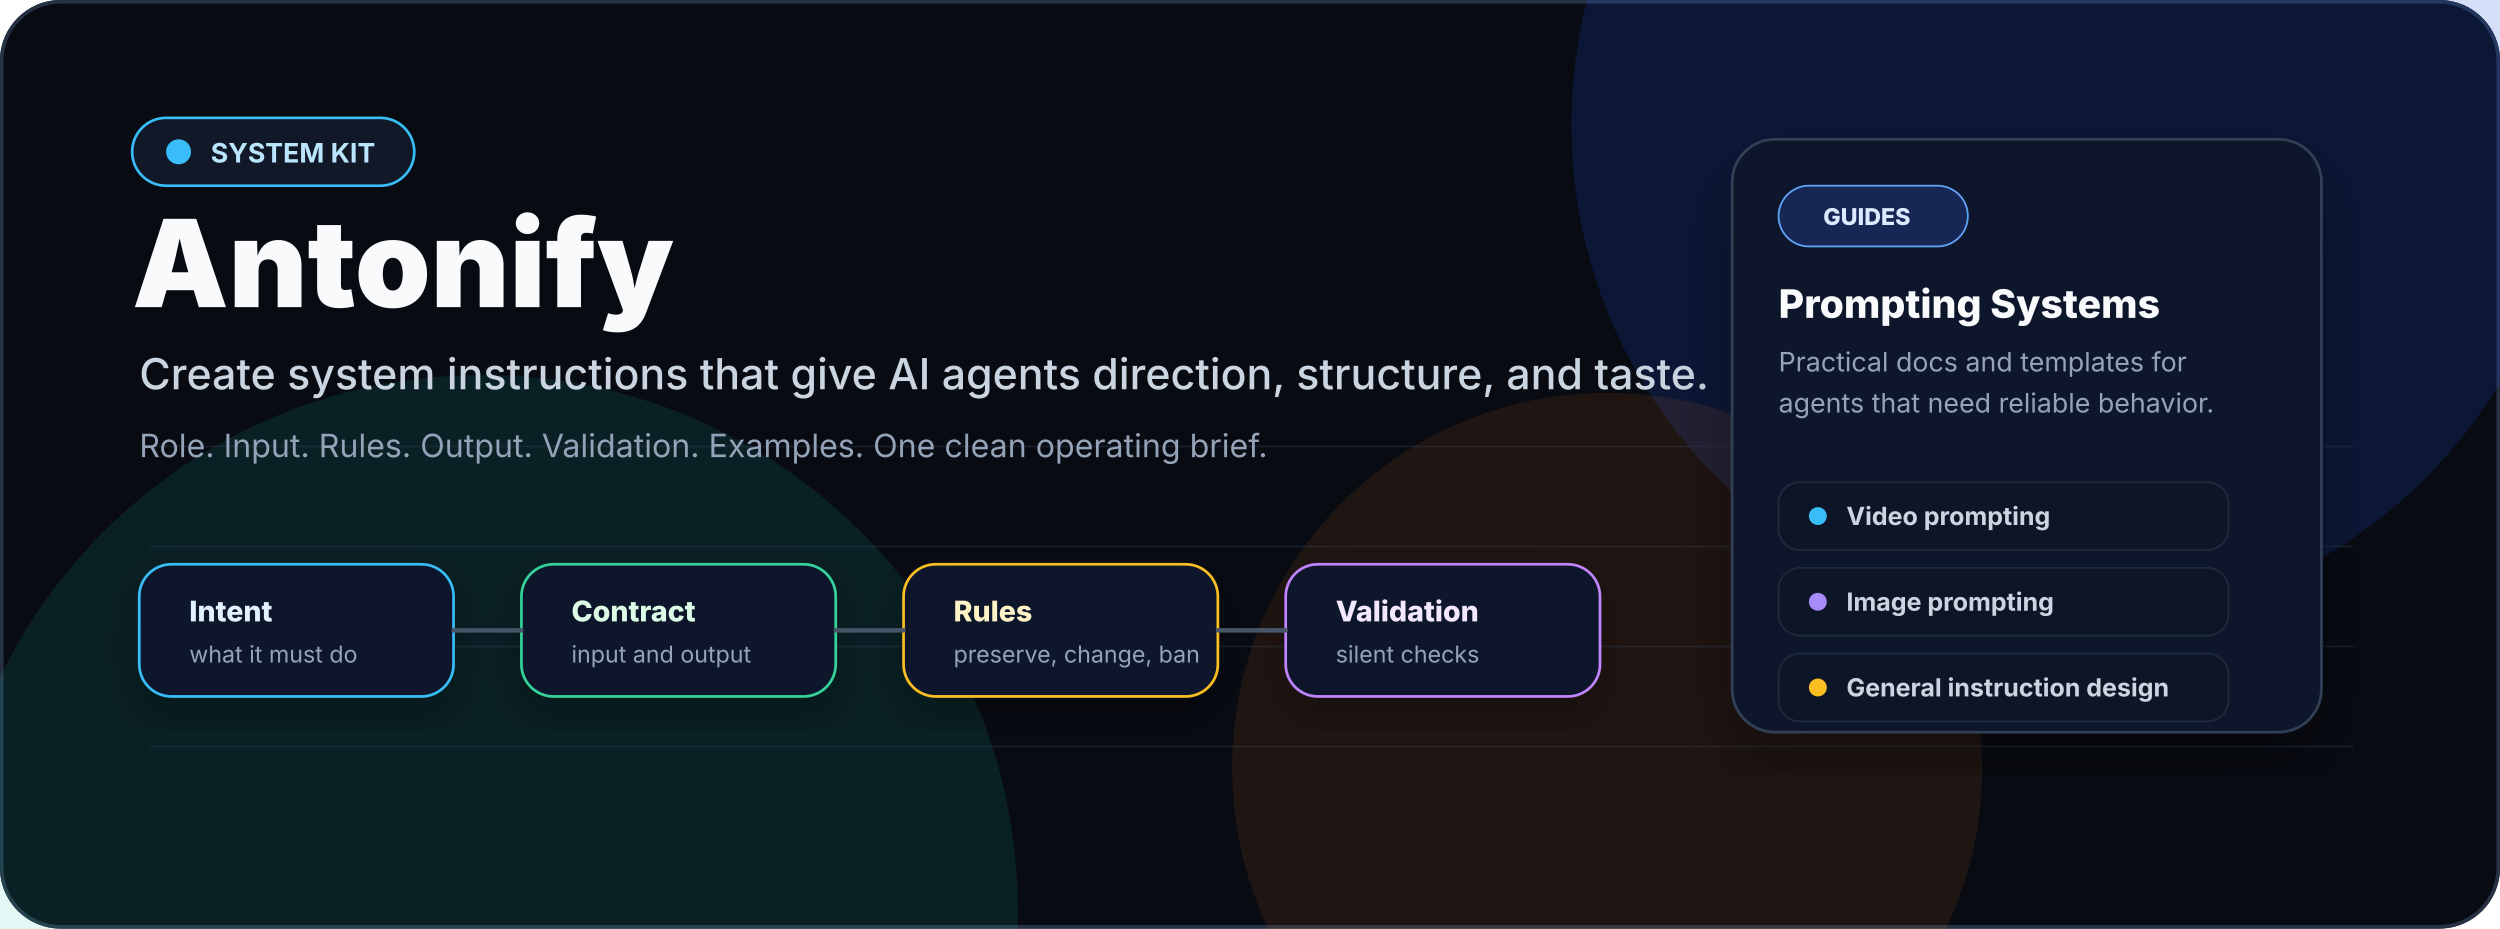
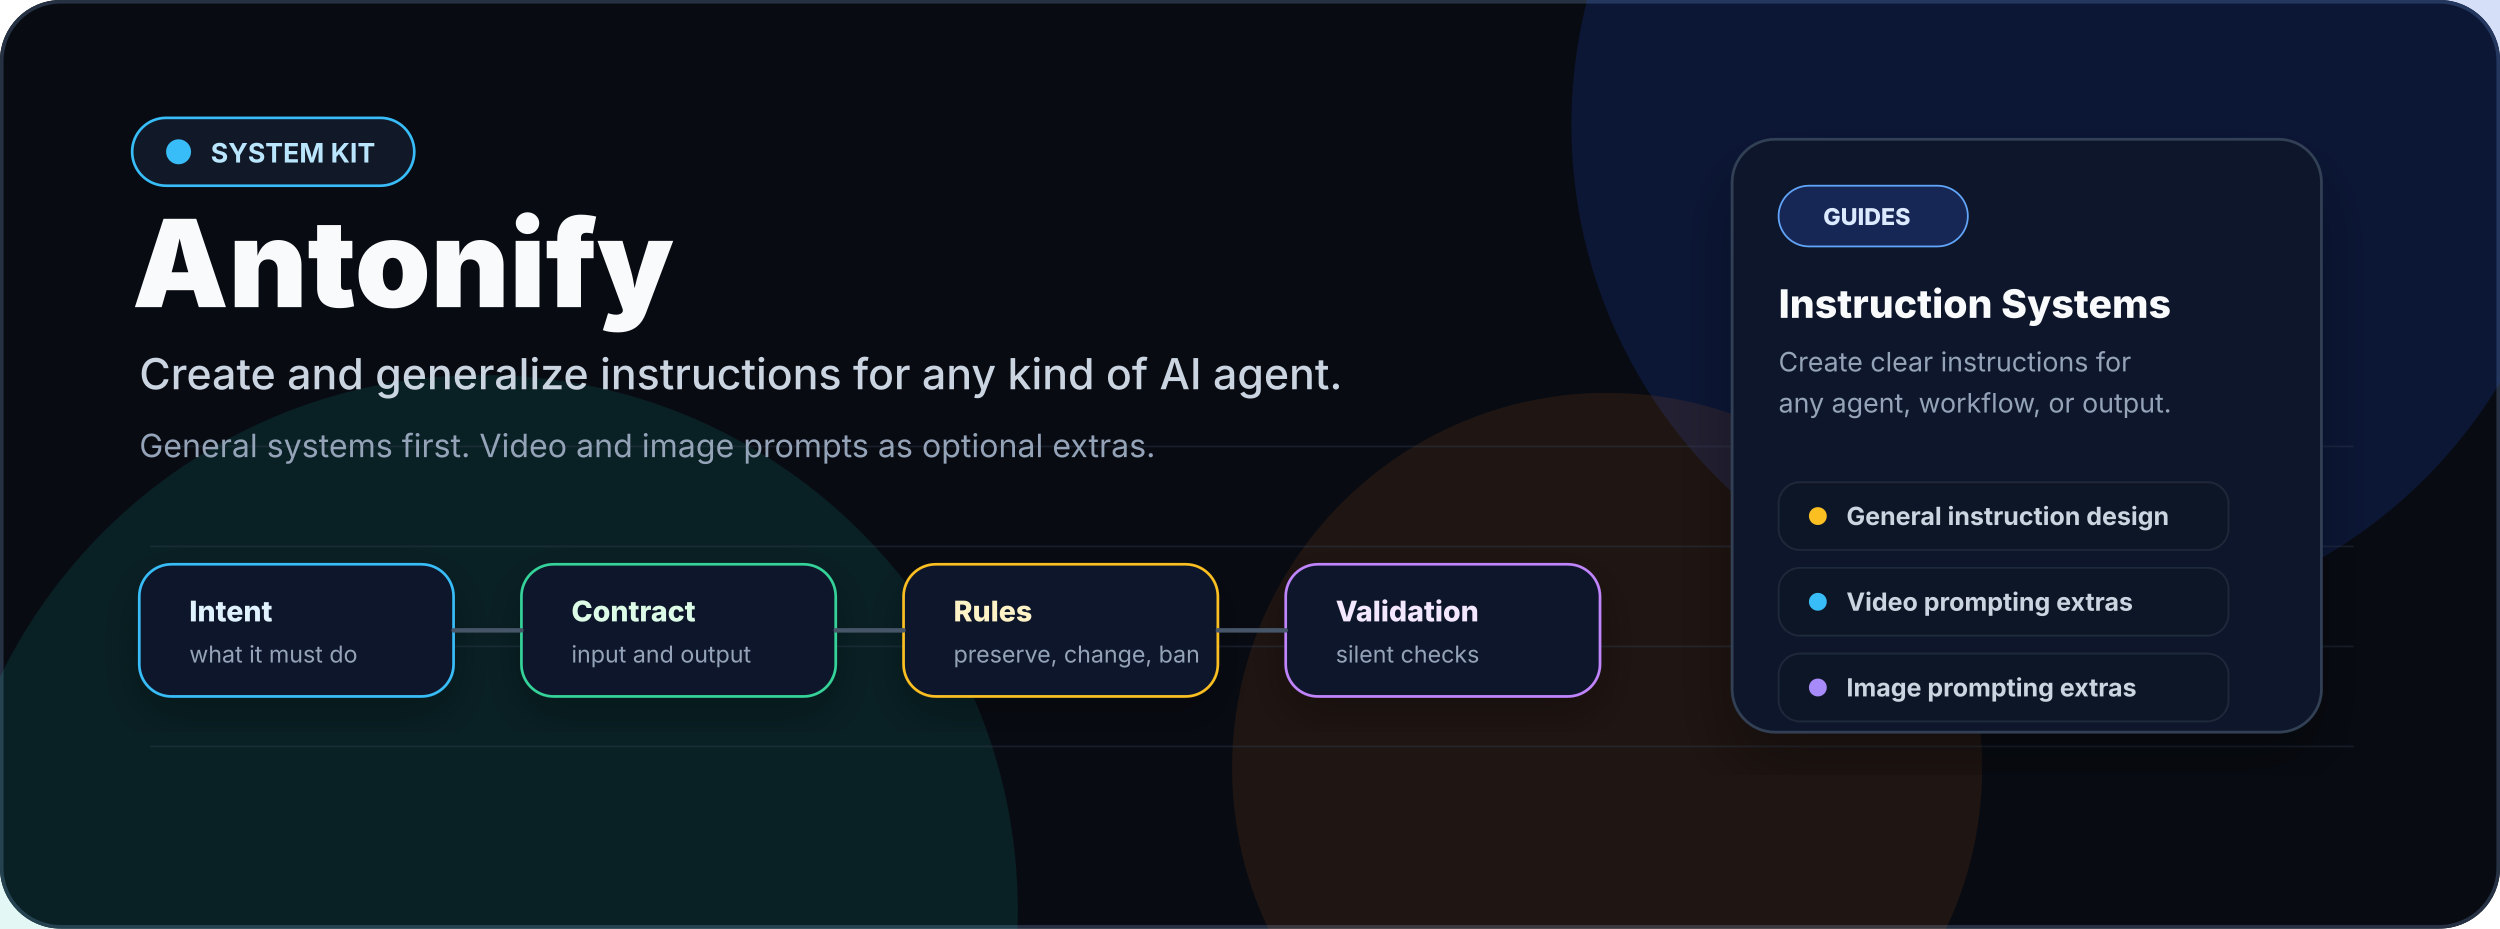
<svg xmlns="http://www.w3.org/2000/svg" width="1400" height="520" viewBox="0 0 1400 520" fill="none" role="img" aria-labelledby="title desc">
  <rect width="1400" height="520" rx="34" fill="#080B12" />
  <rect x="1" y="1" width="1398" height="518" rx="33" stroke="#263244" stroke-width="2" />
  <circle cx="1160" cy="70" r="280" fill="#1D4ED8" opacity="0.18" />
  <circle cx="270" cy="510" r="300" fill="#14B8A6" opacity="0.12" />
  <circle cx="900" cy="430" r="210" fill="#F97316" opacity="0.10" />
  <g opacity="0.35">
    <path d="M84 418H1318" stroke="#334155" stroke-width="1" />
    <path d="M84 362H1318" stroke="#334155" stroke-width="1" />
    <path d="M84 306H1318" stroke="#334155" stroke-width="1" />
    <path d="M84 250H1318" stroke="#334155" stroke-width="1" />
  </g>
  <rect x="74" y="66" width="158" height="38" rx="19" fill="#111827" stroke="#38BDF8" stroke-width="1.5" />
  <circle cx="100" cy="85" r="7" fill="#38BDF8" />
  <text x="118" y="91" fill="#BAE6FD" font-family="Inter, Segoe UI, Arial, sans-serif" font-size="15" font-weight="700">SYSTEM KIT</text>
  <text x="74" y="172" fill="#F8FAFC" font-family="Inter, Segoe UI, Arial, sans-serif" font-size="68" font-weight="850">Antonify</text>
-   <text x="78" y="218" fill="#CBD5E1" font-family="Inter, Segoe UI, Arial, sans-serif" font-size="24" font-weight="500">Create system instructions that give AI agents direction, structure, and taste.</text>
-   <text x="78" y="256" fill="#94A3B8" font-family="Inter, Segoe UI, Arial, sans-serif" font-size="18">Role. Input. Rules. Output. Validation. Examples. One clean operating brief.</text>
+   <text x="78" y="218" fill="#CBD5E1" font-family="Inter, Segoe UI, Arial, sans-serif" font-size="24" font-weight="500">Create and generalize instructions for any kind of AI agent.</text>
+   <text x="78" y="256" fill="#94A3B8" font-family="Inter, Segoe UI, Arial, sans-serif" font-size="18">General systems first. Video and image prompts as optional extras.</text>
  <g filter="url(#softShadow)">
    <rect x="78" y="316" width="176" height="74" rx="18" fill="#0F172A" stroke="#38BDF8" stroke-width="1.5" />
    <text x="106" y="348" fill="#E0F2FE" font-family="Inter, Segoe UI, Arial, sans-serif" font-size="16" font-weight="800">Intent</text>
    <text x="106" y="371" fill="#94A3B8" font-family="Inter, Segoe UI, Arial, sans-serif" font-size="13">what it must do</text>
  </g>
  <g filter="url(#softShadow)">
    <rect x="292" y="316" width="176" height="74" rx="18" fill="#0F172A" stroke="#34D399" stroke-width="1.5" />
    <text x="320" y="348" fill="#DCFCE7" font-family="Inter, Segoe UI, Arial, sans-serif" font-size="16" font-weight="800">Contract</text>
    <text x="320" y="371" fill="#94A3B8" font-family="Inter, Segoe UI, Arial, sans-serif" font-size="13">input and output</text>
  </g>
  <g filter="url(#softShadow)">
    <rect x="506" y="316" width="176" height="74" rx="18" fill="#0F172A" stroke="#FBBF24" stroke-width="1.5" />
    <text x="534" y="348" fill="#FEF3C7" font-family="Inter, Segoe UI, Arial, sans-serif" font-size="16" font-weight="800">Rules</text>
    <text x="534" y="371" fill="#94A3B8" font-family="Inter, Segoe UI, Arial, sans-serif" font-size="13">preserve, change, ban</text>
  </g>
  <g filter="url(#softShadow)">
    <rect x="720" y="316" width="176" height="74" rx="18" fill="#0F172A" stroke="#C084FC" stroke-width="1.5" />
    <text x="748" y="348" fill="#F3E8FF" font-family="Inter, Segoe UI, Arial, sans-serif" font-size="16" font-weight="800">Validation</text>
    <text x="748" y="371" fill="#94A3B8" font-family="Inter, Segoe UI, Arial, sans-serif" font-size="13">silent checks</text>
  </g>
  <path d="M254 353H292" stroke="#475569" stroke-width="2.5" stroke-linecap="round" />
  <path d="M468 353H506" stroke="#475569" stroke-width="2.5" stroke-linecap="round" />
  <path d="M682 353H720" stroke="#475569" stroke-width="2.5" stroke-linecap="round" />
  <g filter="url(#panelShadow)">
    <rect x="970" y="78" width="330" height="332" rx="24" fill="#0F172A" stroke="#334155" stroke-width="1.5" />
    <rect x="996" y="104" width="106" height="34" rx="17" fill="#172554" stroke="#60A5FA" stroke-width="1" />
    <text x="1021" y="126" fill="#DBEAFE" font-family="Inter, Segoe UI, Arial, sans-serif" font-size="13" font-weight="800">GUIDES</text>
-     <text x="996" y="178" fill="#F8FAFC" font-family="Inter, Segoe UI, Arial, sans-serif" font-size="22" font-weight="800">Prompting Systems</text>
-     <text x="996" y="208" fill="#94A3B8" font-family="Inter, Segoe UI, Arial, sans-serif" font-size="15">Practical docs and templates for</text>
-     <text x="996" y="231" fill="#94A3B8" font-family="Inter, Segoe UI, Arial, sans-serif" font-size="15">agents that need reliable behavior.</text>
+     <text x="996" y="178" fill="#F8FAFC" font-family="Inter, Segoe UI, Arial, sans-serif" font-size="22" font-weight="800">Instruction Systems</text>
+     <text x="996" y="208" fill="#94A3B8" font-family="Inter, Segoe UI, Arial, sans-serif" font-size="15">Create clear instructions for</text>
+     <text x="996" y="231" fill="#94A3B8" font-family="Inter, Segoe UI, Arial, sans-serif" font-size="15">any agent, workflow, or output.</text>
    <rect x="996" y="270" width="252" height="38" rx="12" fill="#111827" stroke="#1E293B" />
-     <circle cx="1018" cy="289" r="5" fill="#38BDF8" />
-     <text x="1034" y="294" fill="#CBD5E1" font-family="Inter, Segoe UI, Arial, sans-serif" font-size="14" font-weight="650">Video prompting</text>
+     <circle cx="1018" cy="289" r="5" fill="#FBBF24" />
+     <text x="1034" y="294" fill="#CBD5E1" font-family="Inter, Segoe UI, Arial, sans-serif" font-size="14" font-weight="650">General instruction design</text>
    <rect x="996" y="318" width="252" height="38" rx="12" fill="#111827" stroke="#1E293B" />
-     <circle cx="1018" cy="337" r="5" fill="#A78BFA" />
-     <text x="1034" y="342" fill="#CBD5E1" font-family="Inter, Segoe UI, Arial, sans-serif" font-size="14" font-weight="650">Image prompting</text>
+     <circle cx="1018" cy="337" r="5" fill="#38BDF8" />
+     <text x="1034" y="342" fill="#CBD5E1" font-family="Inter, Segoe UI, Arial, sans-serif" font-size="14" font-weight="650">Video prompting extras</text>
    <rect x="996" y="366" width="252" height="38" rx="12" fill="#111827" stroke="#1E293B" />
-     <circle cx="1018" cy="385" r="5" fill="#FBBF24" />
-     <text x="1034" y="390" fill="#CBD5E1" font-family="Inter, Segoe UI, Arial, sans-serif" font-size="14" font-weight="650">General instruction design</text>
+     <circle cx="1018" cy="385" r="5" fill="#A78BFA" />
+     <text x="1034" y="390" fill="#CBD5E1" font-family="Inter, Segoe UI, Arial, sans-serif" font-size="14" font-weight="650">Image prompting extras</text>
  </g>
  <defs>
    <filter id="softShadow" x="40" y="280" width="900" height="130" filterUnits="userSpaceOnUse" color-interpolation-filters="sRGB">
      <feDropShadow dx="0" dy="10" stdDeviation="12" flood-color="#000000" flood-opacity="0.25" />
    </filter>
    <filter id="panelShadow" x="930" y="42" width="394" height="392" filterUnits="userSpaceOnUse" color-interpolation-filters="sRGB">
      <feDropShadow dx="0" dy="18" stdDeviation="18" flood-color="#000000" flood-opacity="0.32" />
    </filter>
  </defs>
</svg>
